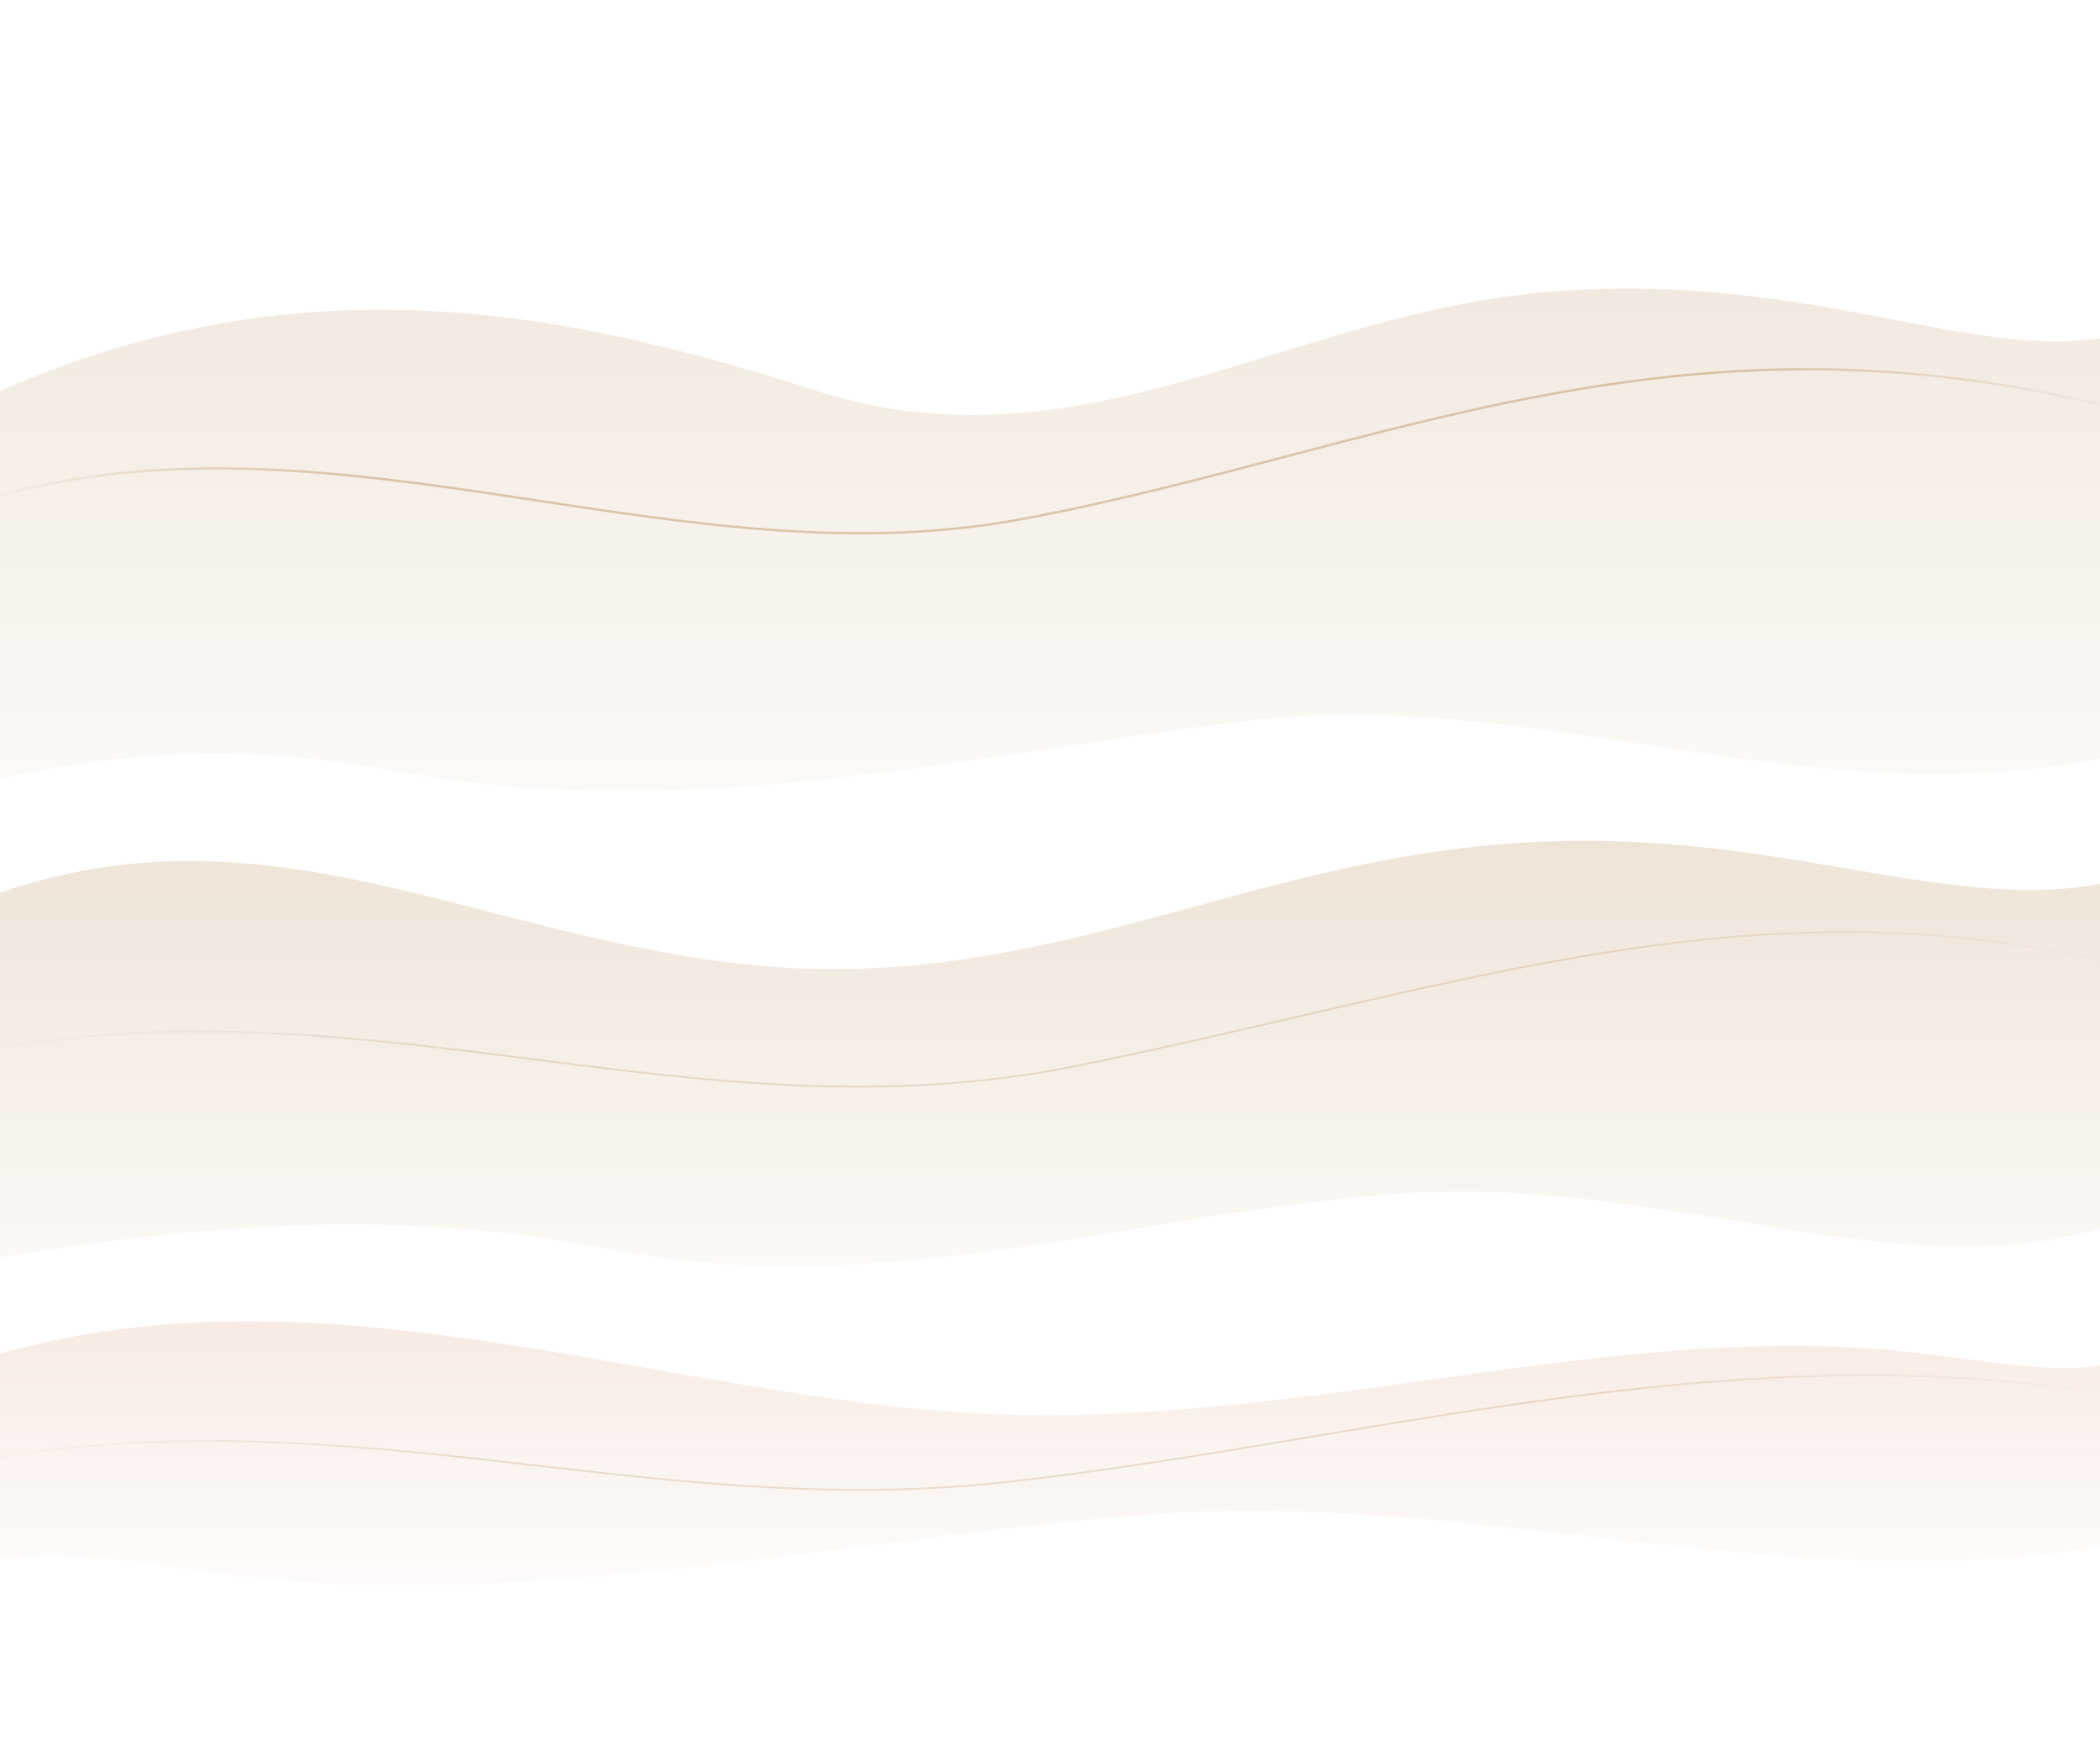
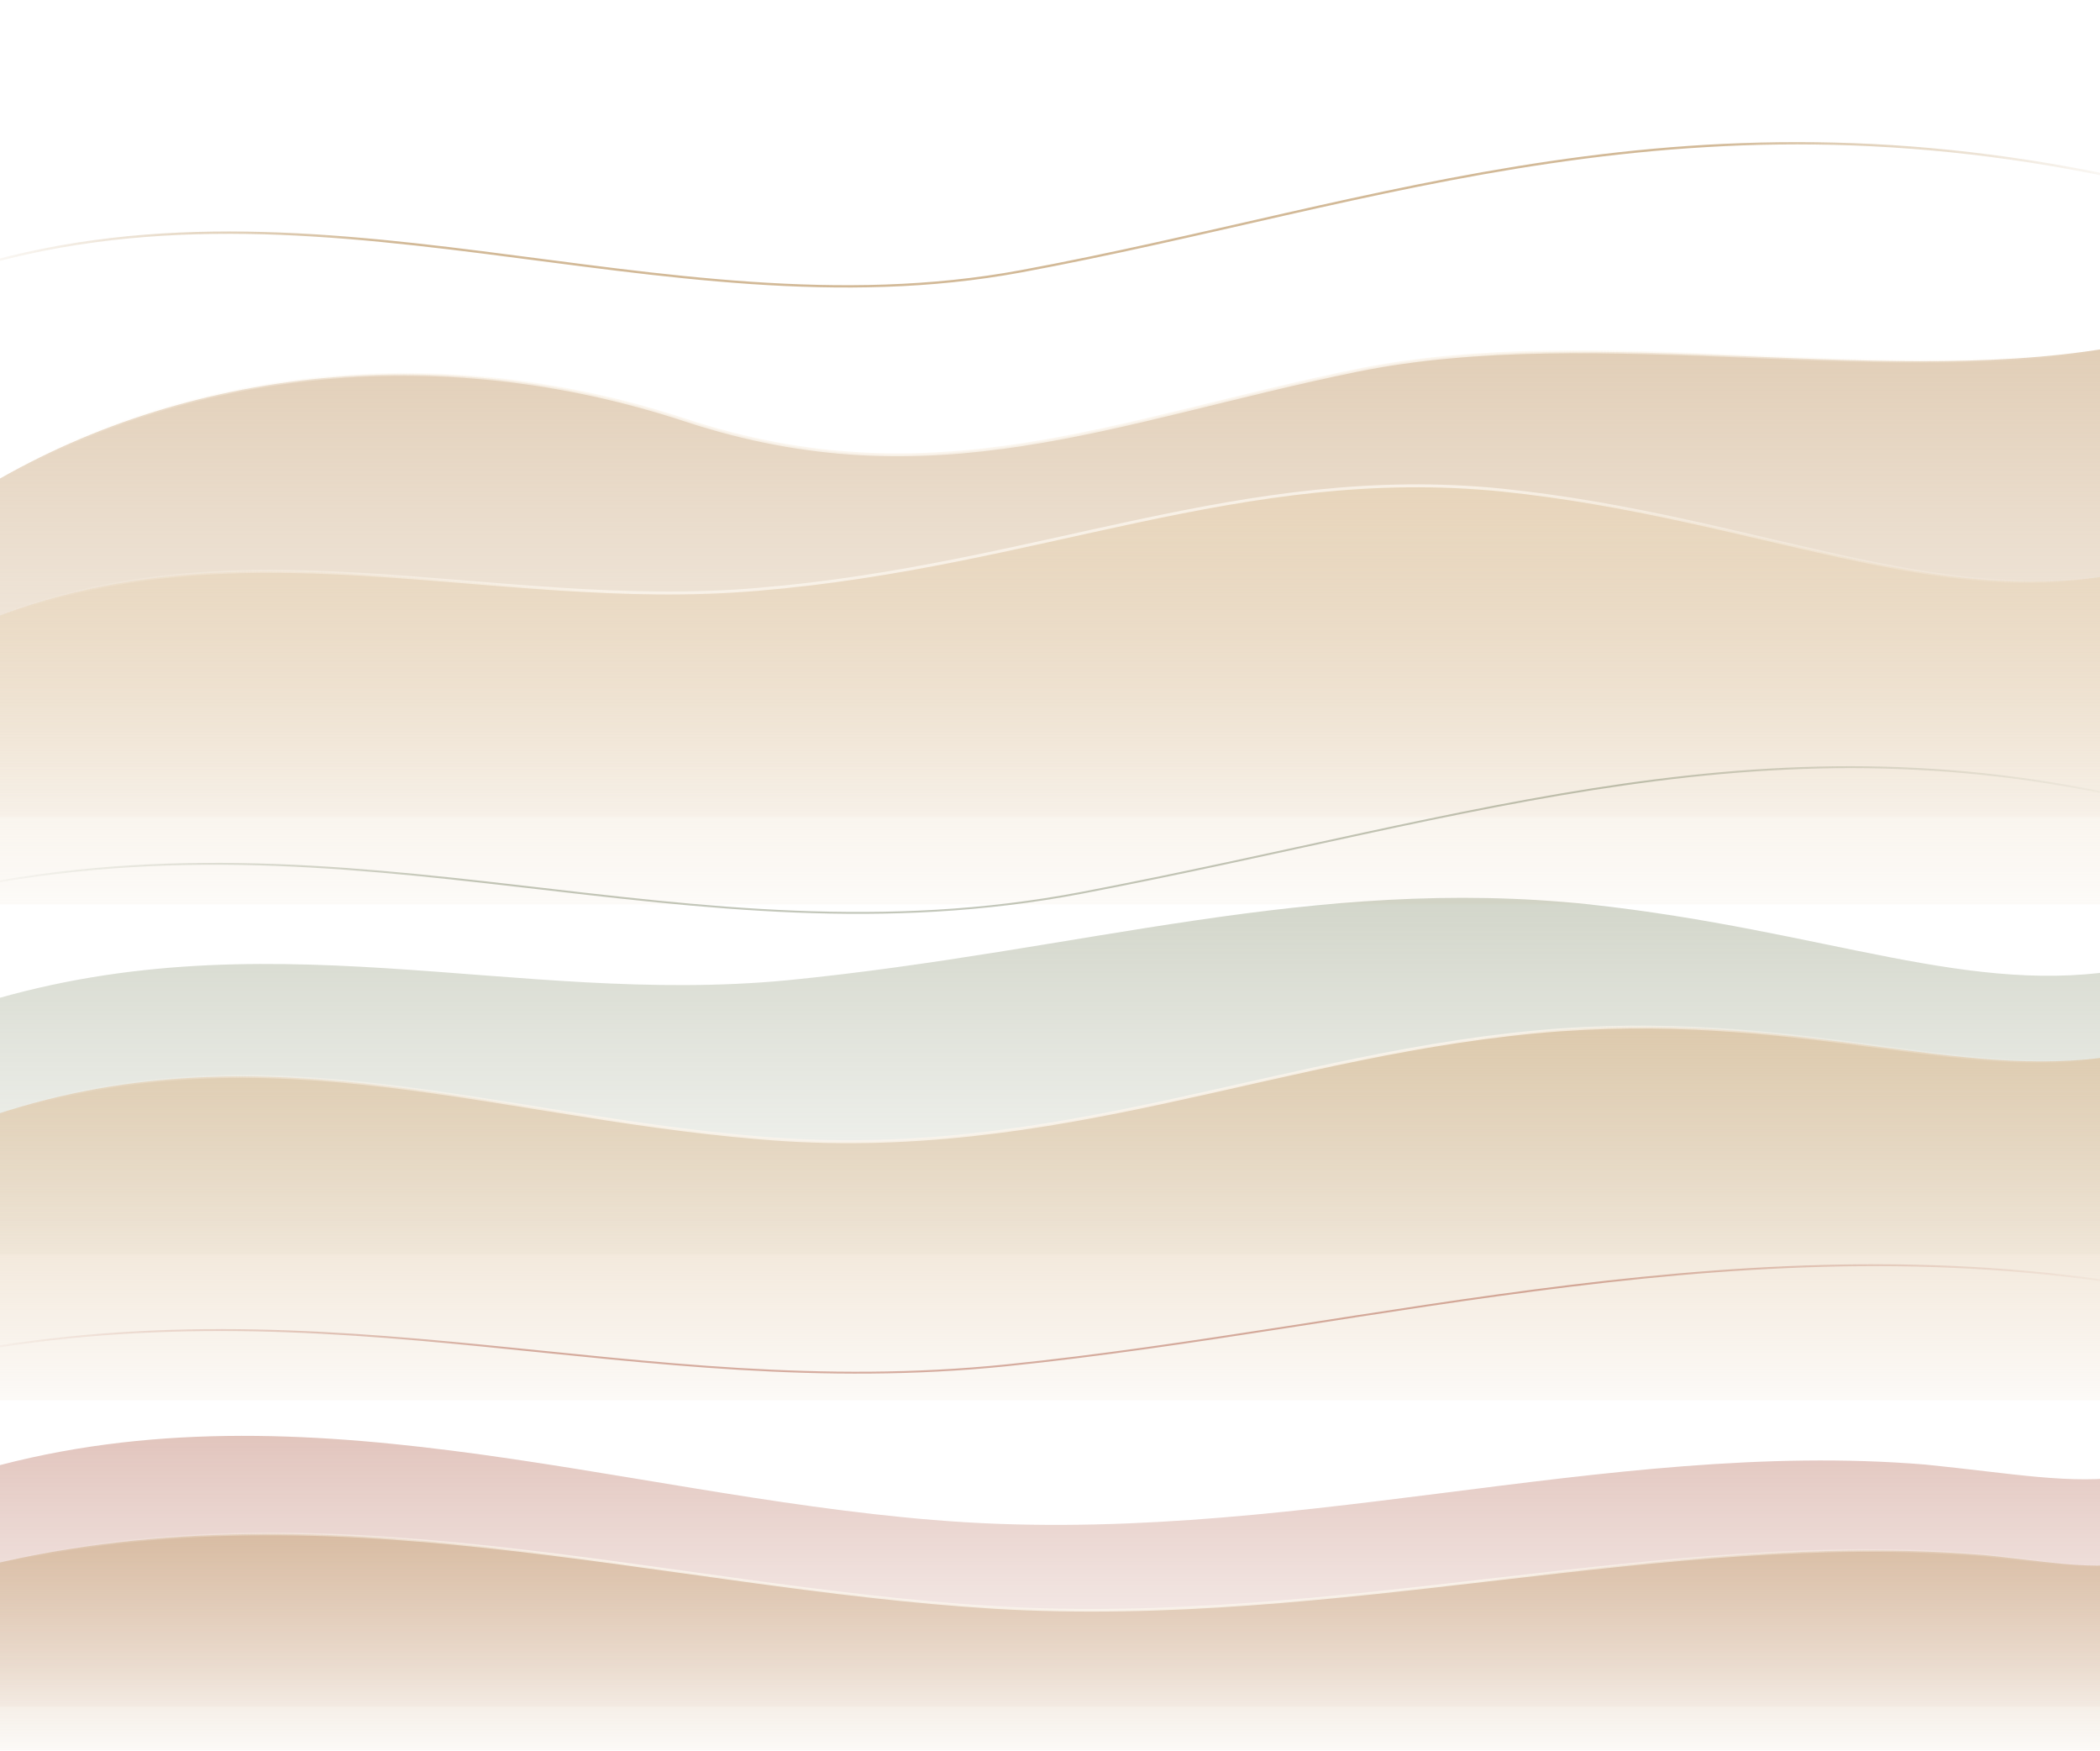
<svg xmlns="http://www.w3.org/2000/svg" viewBox="0 0 1440 1200" preserveAspectRatio="none" aria-hidden="true">
  <defs>
-     <linearGradient id="duna-alta" x1="0" y1="0" x2="0" y2="1">
-       <stop offset="0" stop-color="#E9DCCB" stop-opacity="0.62" />
-       <stop offset="1" stop-color="#E9DCCB" stop-opacity="0.16" />
+     <linearGradient id="lomo-claro" x1="0" y1="0" x2="0" y2="1">
+       <stop offset="0" stop-color="#E7D3B6" stop-opacity="0.7" />
+       <stop offset="0.55" stop-color="#E7D3B6" stop-opacity="0.38" />
+       <stop offset="1" stop-color="#E7D3B6" stop-opacity="0.1" />
    </linearGradient>
-     <linearGradient id="duna-media" x1="0" y1="0" x2="0" y2="1">
-       <stop offset="0" stop-color="#E0CDB4" stop-opacity="0.54" />
-       <stop offset="1" stop-color="#E0CDB4" stop-opacity="0.12" />
+     <linearGradient id="lomo-medio" x1="0" y1="0" x2="0" y2="1">
+       <stop offset="0" stop-color="#DCBE98" stop-opacity="0.68" />
+       <stop offset="0.6" stop-color="#DCBE98" stop-opacity="0.34" />
+       <stop offset="1" stop-color="#DCBE98" stop-opacity="0.08" />
    </linearGradient>
-     <linearGradient id="duna-terracota" x1="0" y1="0" x2="0" y2="1">
-       <stop offset="0" stop-color="#C4622D" stop-opacity="0.13" />
-       <stop offset="1" stop-color="#C4622D" stop-opacity="0.02" />
+     <linearGradient id="lomo-oscuro" x1="0" y1="0" x2="0" y2="1">
+       <stop offset="0" stop-color="#C9A67C" stop-opacity="0.55" />
+       <stop offset="0.62" stop-color="#C9A67C" stop-opacity="0.28" />
+       <stop offset="1" stop-color="#C9A67C" stop-opacity="0.06" />
+     </linearGradient>
+     <linearGradient id="lomo-oliva" x1="0" y1="0" x2="0" y2="1">
+       <stop offset="0" stop-color="#7C8663" stop-opacity="0.34" />
+       <stop offset="1" stop-color="#7C8663" stop-opacity="0.04" />
+     </linearGradient>
+     <linearGradient id="lomo-granate" x1="0" y1="0" x2="0" y2="1">
+       <stop offset="0" stop-color="#9D3C23" stop-opacity="0.3" />
+       <stop offset="1" stop-color="#9D3C23" stop-opacity="0.03" />
    </linearGradient>
    <linearGradient id="hilo-oro" x1="0" y1="0" x2="1" y2="0">
      <stop offset="0" stop-color="#A57430" stop-opacity="0" />
-       <stop offset="0.18" stop-color="#A57430" stop-opacity="0.34" />
-       <stop offset="0.82" stop-color="#A57430" stop-opacity="0.34" />
+       <stop offset="0.2" stop-color="#A57430" stop-opacity="0.5" />
+       <stop offset="0.8" stop-color="#A57430" stop-opacity="0.5" />
      <stop offset="1" stop-color="#A57430" stop-opacity="0" />
    </linearGradient>
-     <linearGradient id="hilo-oro-tenue" x1="0" y1="0" x2="1" y2="0">
-       <stop offset="0" stop-color="#A57430" stop-opacity="0" />
-       <stop offset="0.24" stop-color="#A57430" stop-opacity="0.2" />
-       <stop offset="0.76" stop-color="#A57430" stop-opacity="0.2" />
-       <stop offset="1" stop-color="#A57430" stop-opacity="0" />
+     <linearGradient id="hilo-oliva" x1="0" y1="0" x2="1" y2="0">
+       <stop offset="0" stop-color="#6F7A5A" stop-opacity="0" />
+       <stop offset="0.24" stop-color="#6F7A5A" stop-opacity="0.42" />
+       <stop offset="0.76" stop-color="#6F7A5A" stop-opacity="0.42" />
+       <stop offset="1" stop-color="#6F7A5A" stop-opacity="0" />
+     </linearGradient>
+     <linearGradient id="hilo-granate" x1="0" y1="0" x2="1" y2="0">
+       <stop offset="0" stop-color="#9D3C23" stop-opacity="0" />
+       <stop offset="0.26" stop-color="#9D3C23" stop-opacity="0.4" />
+       <stop offset="0.74" stop-color="#9D3C23" stop-opacity="0.4" />
+       <stop offset="1" stop-color="#9D3C23" stop-opacity="0" />
+     </linearGradient>
+     <linearGradient id="cresta" x1="0" y1="0" x2="1" y2="0">
+       <stop offset="0" stop-color="#FBF5EC" stop-opacity="0" />
+       <stop offset="0.3" stop-color="#FBF5EC" stop-opacity="0.85" />
+       <stop offset="0.7" stop-color="#FBF5EC" stop-opacity="0.85" />
+       <stop offset="1" stop-color="#FBF5EC" stop-opacity="0" />
    </linearGradient>
  </defs>
-   <path fill="url(#duna-alta)" d="M0 268C210 176 392 214 560 268C742 326 884 214 1064 200C1236 186 1348 246 1440 232V520C1236 560 1052 470 856 494C660 518 470 566 268 528C150 506 62 520 0 534Z" />
-   <path fill="url(#duna-media)" d="M0 612C186 548 330 644 520 662C716 680 852 590 1040 578C1214 566 1330 626 1440 606V842C1300 884 1140 806 962 818C784 830 606 894 416 856C266 826 122 842 0 862Z" />
-   <path fill="url(#duna-terracota)" d="M0 928C220 866 438 952 654 968C880 984 1092 906 1300 926C1360 932 1404 942 1440 936V1060C1230 1096 1010 1022 792 1038C574 1054 344 1110 132 1076C86 1068 40 1064 0 1068Z" />
-   <path fill="none" stroke="url(#hilo-oro)" stroke-width="1.6" d="M-40 352C210 262 452 402 700 356C948 310 1160 196 1480 288" />
-   <path fill="none" stroke="url(#hilo-oro-tenue)" stroke-width="1.2" d="M-40 726C246 662 470 786 742 730C1014 674 1216 596 1480 668" />
-   <path fill="none" stroke="url(#hilo-oro-tenue)" stroke-width="1.2" d="M-40 1006C230 950 436 1044 690 1016C944 988 1204 906 1480 962" />
+   <path fill="url(#lomo-oscuro)" d="M-20 340C120 252 300 232 470 288C640 344 764 288 930 254C1096 220 1300 268 1460 236V560H-20Z" />
+   <path fill="none" stroke="url(#cresta)" stroke-width="2" d="M-20 340C120 252 300 232 470 288C640 344 764 288 930 254C1096 220 1300 268 1460 236" />
+   <path fill="url(#lomo-claro)" d="M-20 430C160 352 336 420 520 404C712 388 852 318 1030 336C1204 354 1330 420 1460 392V620H-20Z" />
+   <path fill="none" stroke="url(#cresta)" stroke-width="2" d="M-20 430C160 352 336 420 520 404C712 388 852 318 1030 336C1204 354 1330 420 1460 392" />
+   <path fill="url(#lomo-oliva)" d="M-20 690C180 626 352 690 540 672C742 652 900 600 1090 620C1254 638 1352 684 1460 664V860H-20Z" />
+   <path fill="url(#lomo-medio)" d="M-20 770C170 700 330 764 520 780C726 798 880 720 1070 706C1244 694 1352 744 1460 722V960H-20Z" />
+   <path fill="none" stroke="url(#cresta)" stroke-width="2" d="M-20 770C170 700 330 764 520 780C726 798 880 720 1070 706C1244 694 1352 744 1460 722" />
+   <path fill="url(#lomo-granate)" d="M-20 1010C200 944 420 1024 640 1042C880 1062 1100 986 1320 1004C1380 1010 1420 1018 1460 1012V1170H-20Z" />
+   <path fill="url(#lomo-oscuro)" d="M-20 1076C220 1014 452 1088 682 1102C918 1116 1140 1048 1360 1066C1400 1070 1430 1076 1460 1072V1200H-20Z" />
+   <path fill="none" stroke="url(#cresta)" stroke-width="1.8" d="M-20 1076C220 1014 452 1088 682 1102C918 1116 1140 1048 1360 1066C1400 1070 1430 1076 1460 1072" />
+   <path fill="none" stroke="url(#hilo-oro)" stroke-width="1.6" d="M-40 190C210 104 452 232 700 186C948 140 1160 52 1480 128" />
+   <path fill="none" stroke="url(#hilo-oliva)" stroke-width="1.3" d="M-40 612C246 548 470 664 742 612C1014 560 1216 486 1480 552" />
+   <path fill="none" stroke="url(#hilo-granate)" stroke-width="1.3" d="M-40 930C230 876 436 962 690 936C944 910 1204 834 1480 884" />
</svg>
